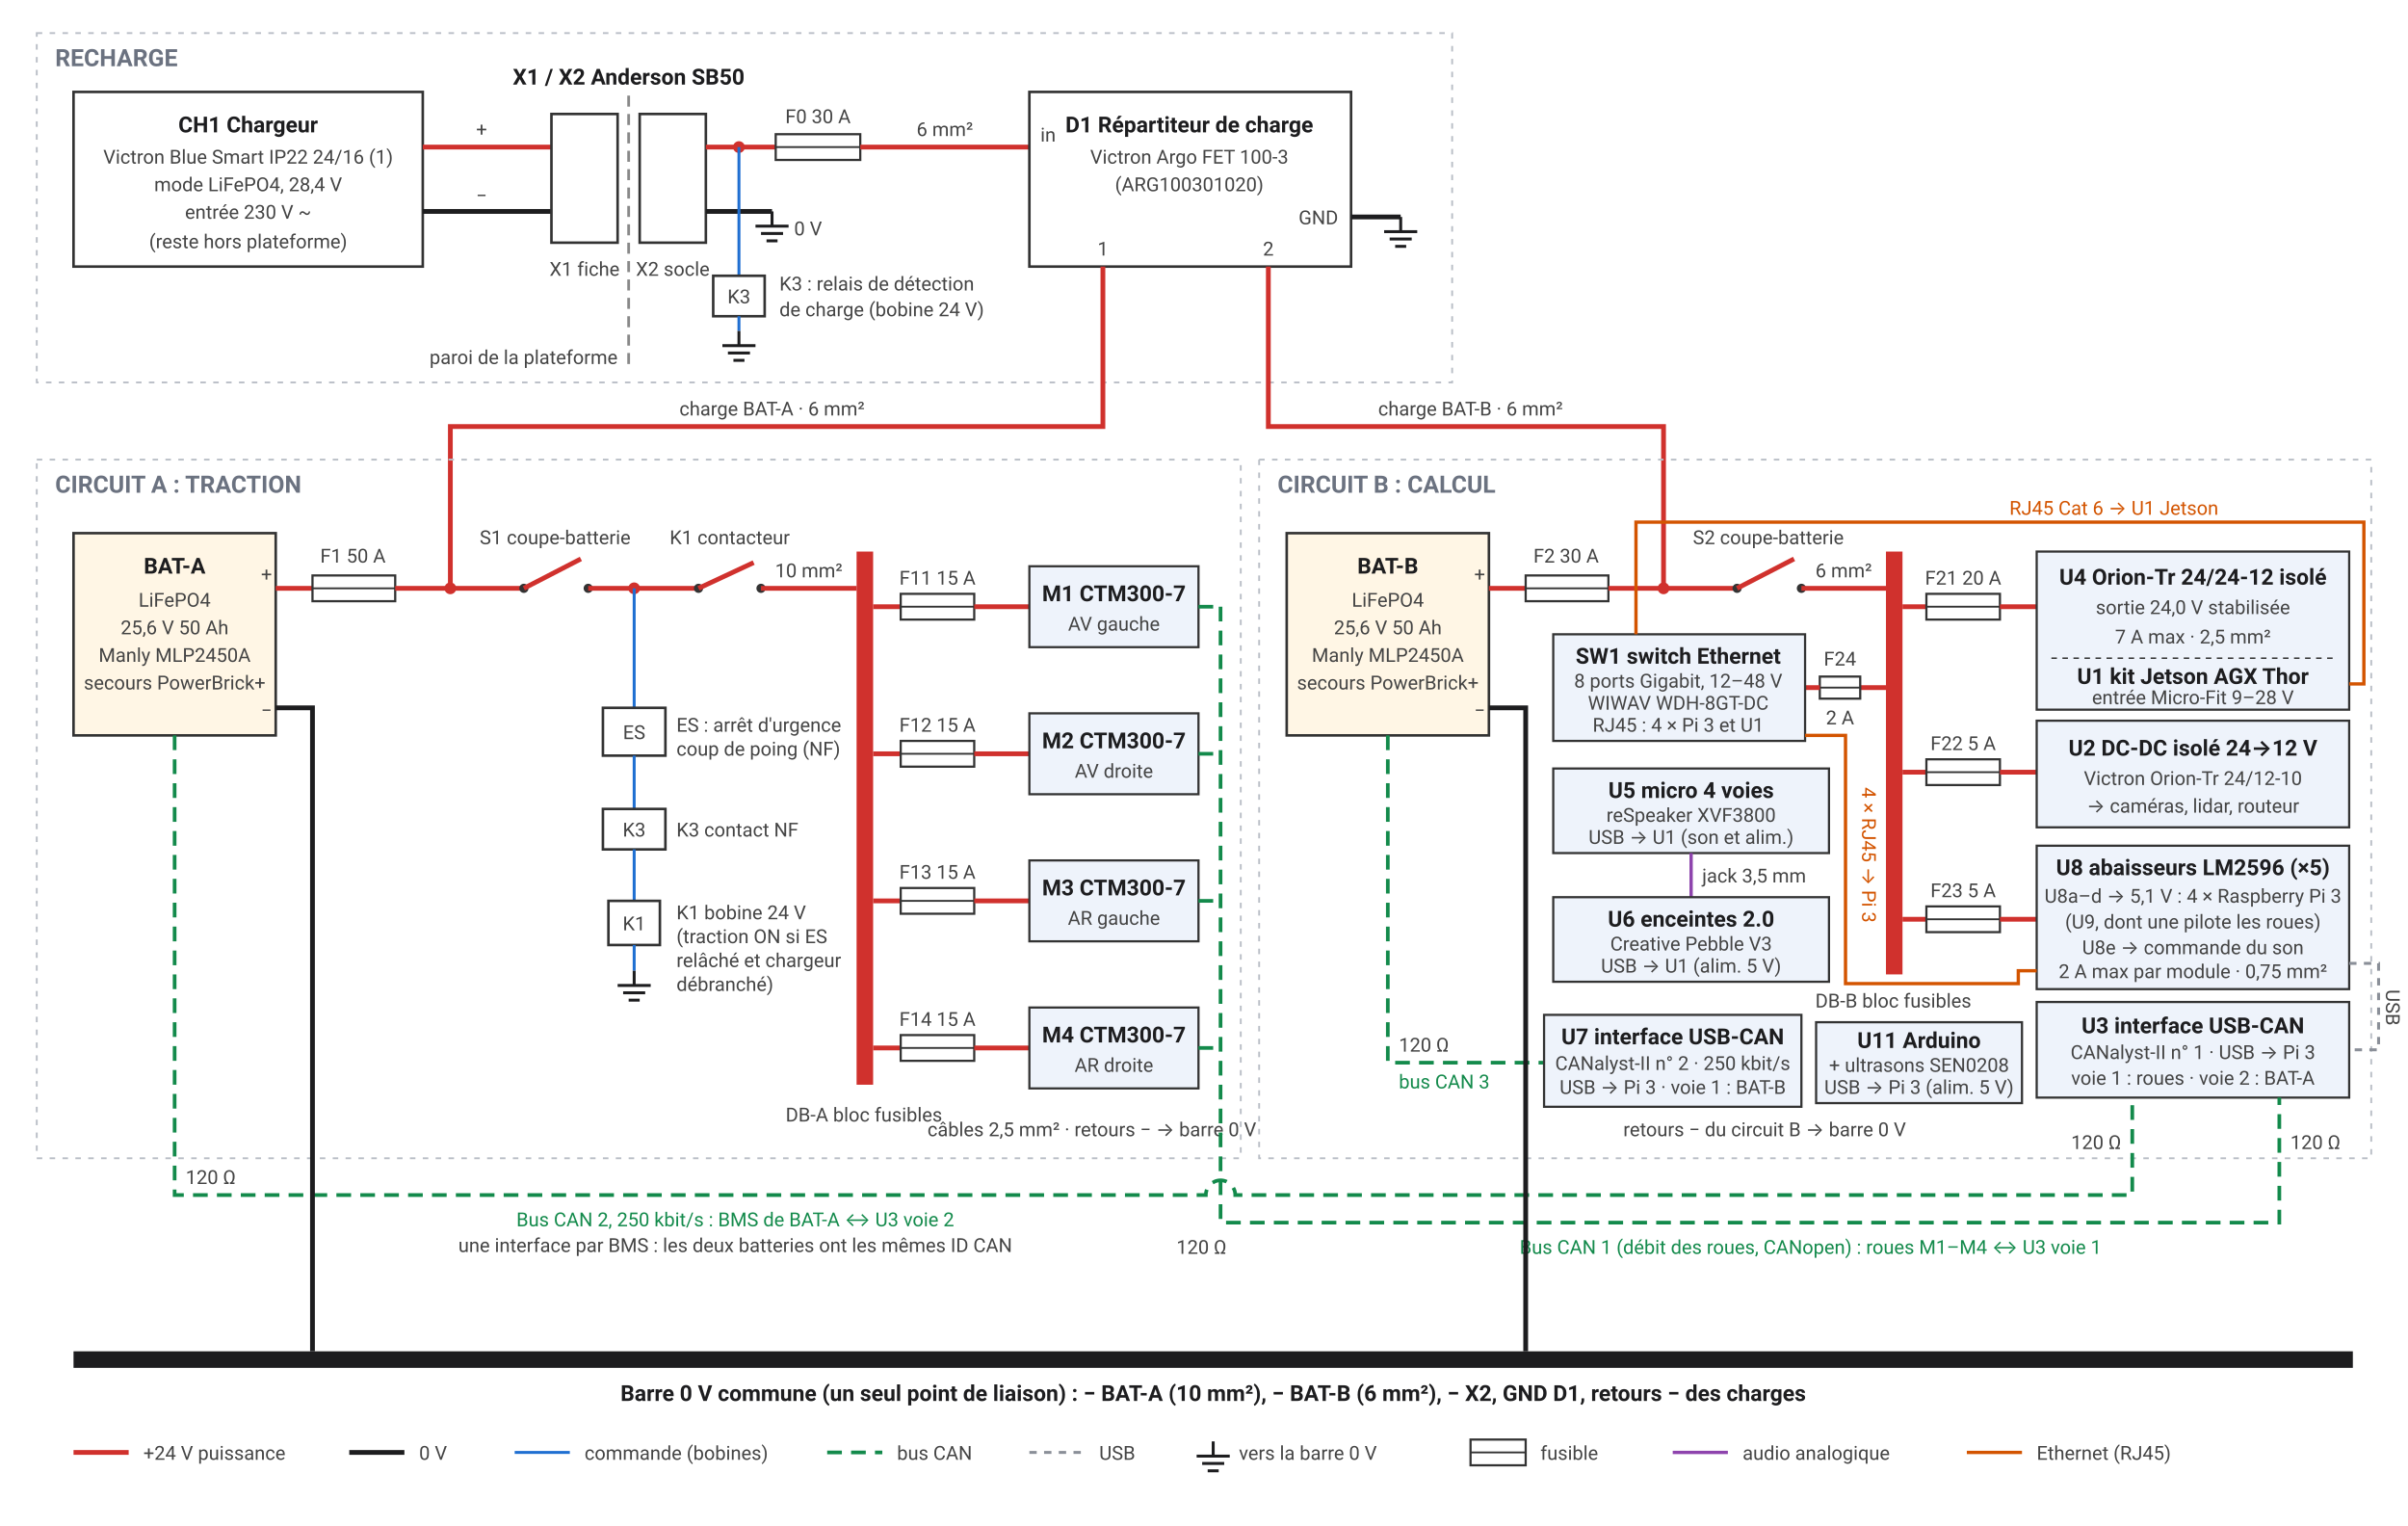
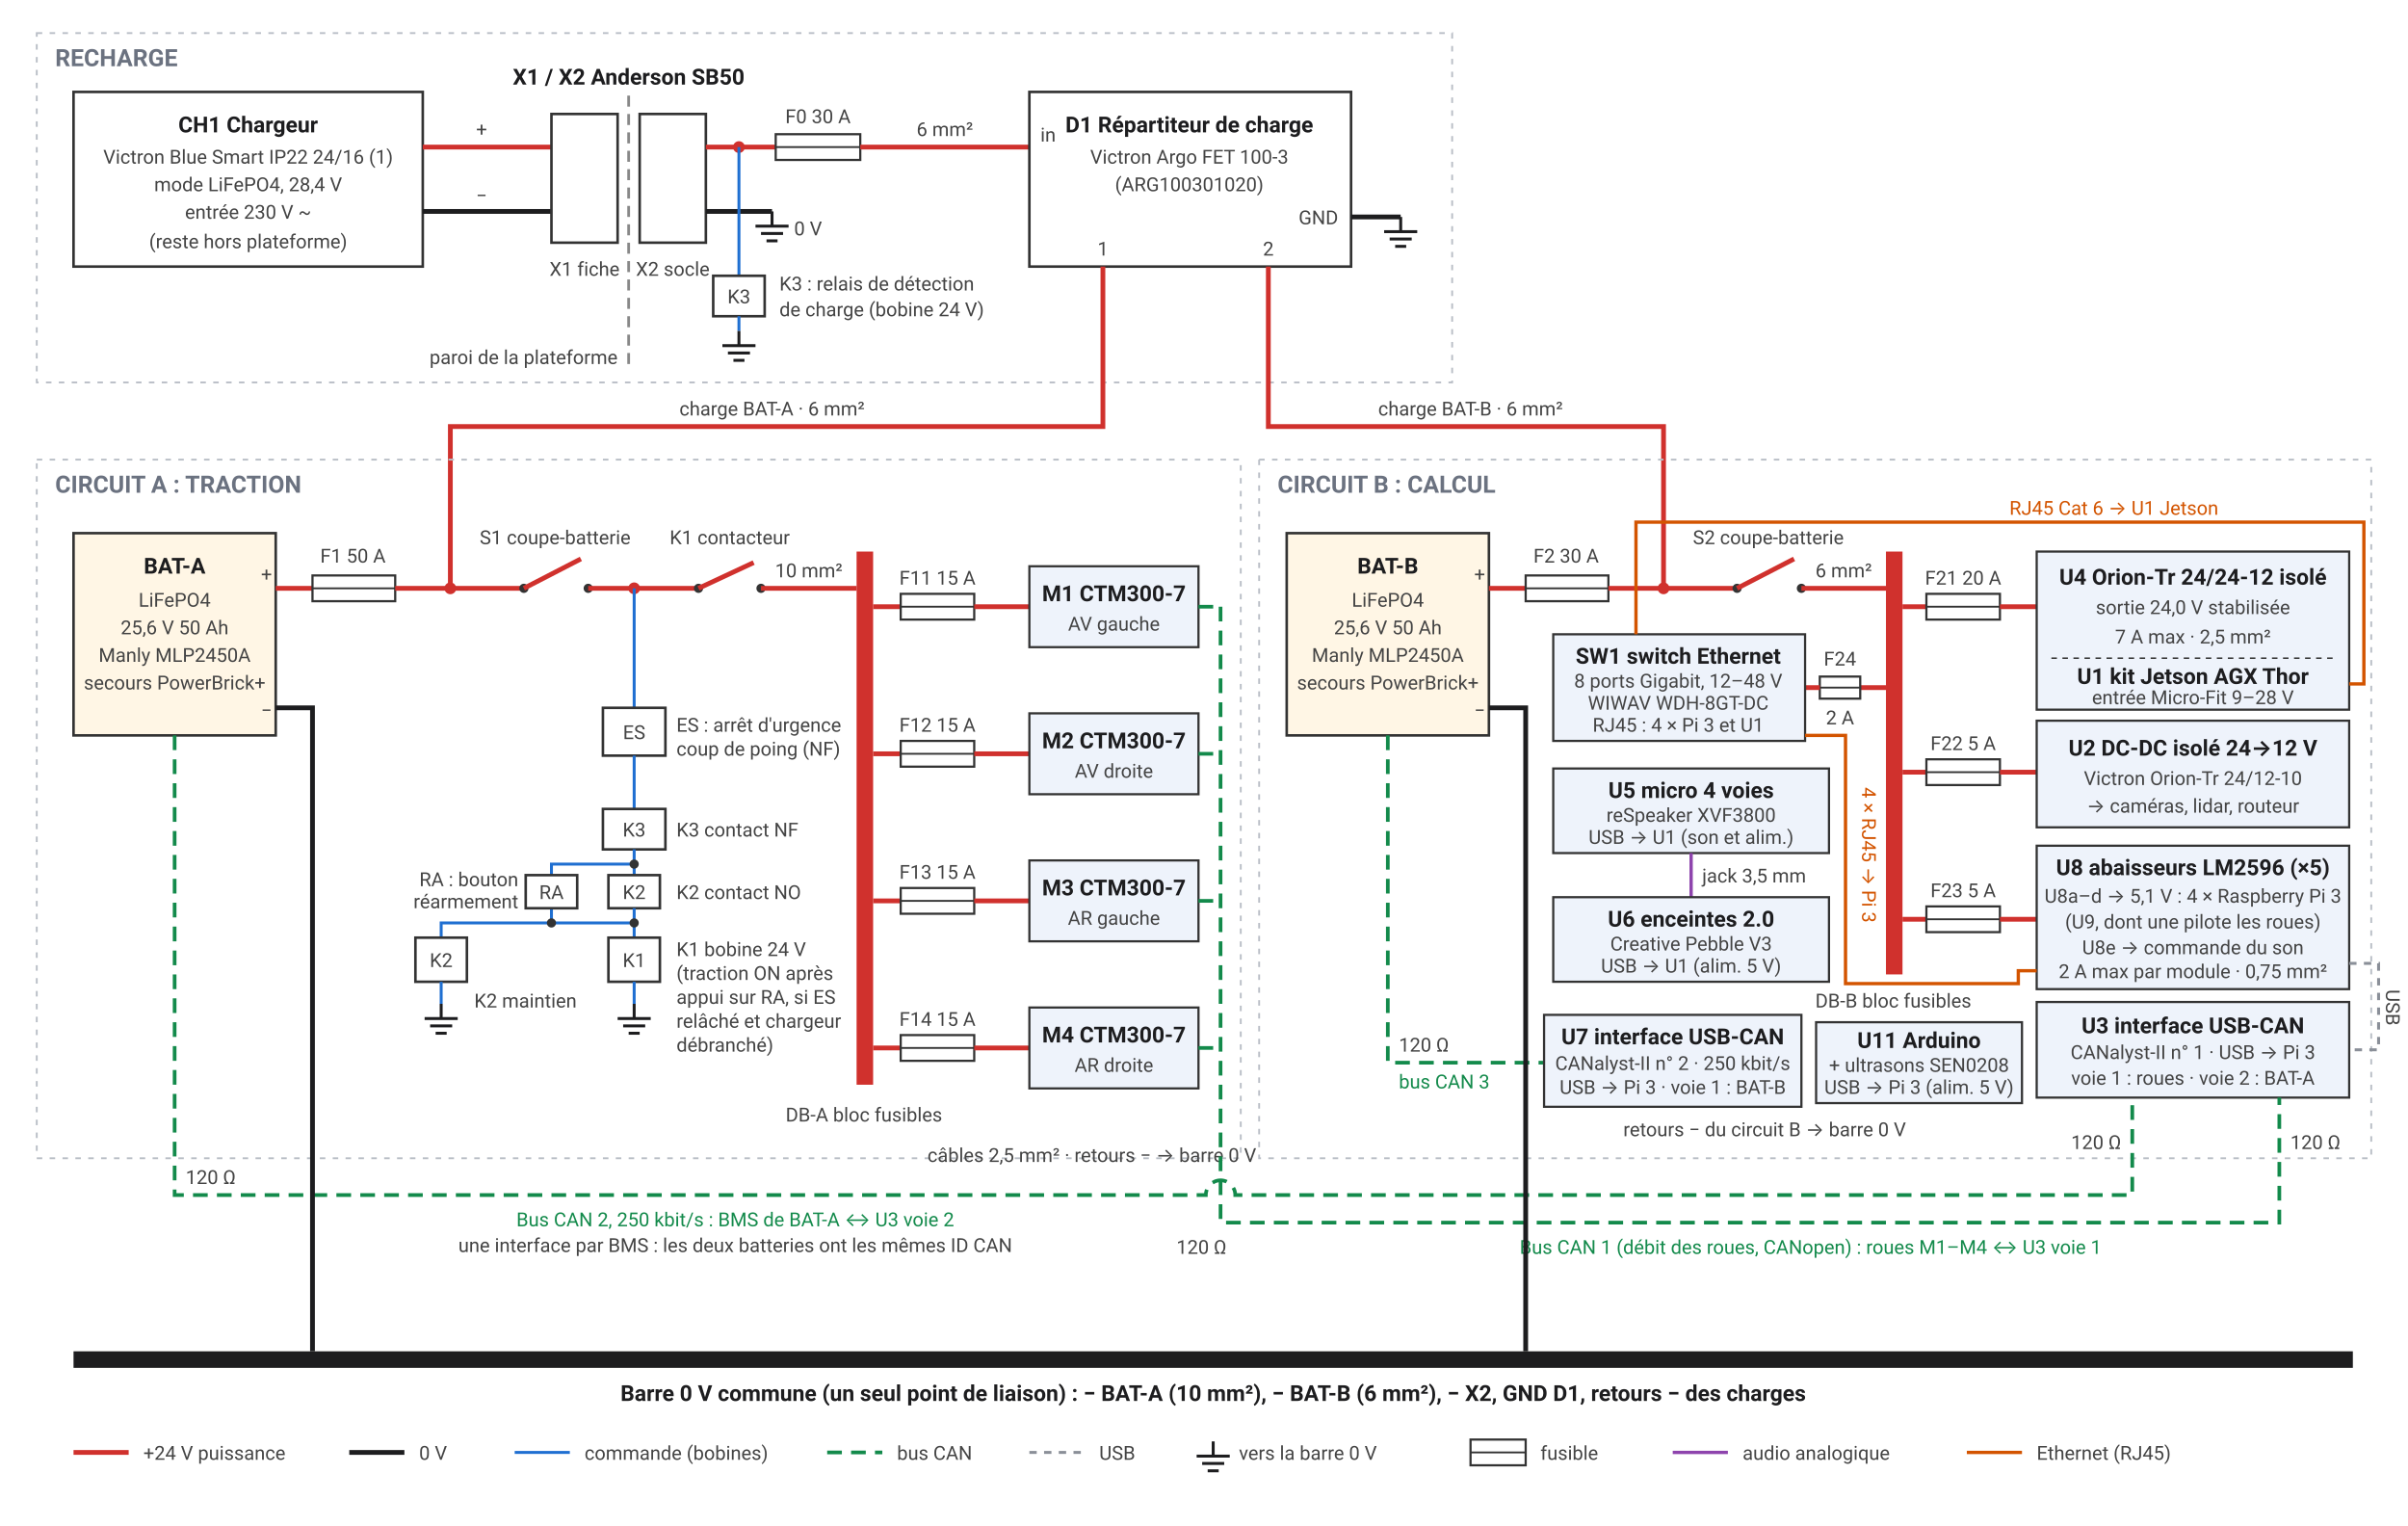
<svg xmlns="http://www.w3.org/2000/svg" width="1310" height="830" viewBox="0 0 1310 830" role="img" aria-label="Schéma de câblage de l'alimentation">
  <rect width="1310" height="830" fill="#fff" />
  <defs>
    <g id="gnd">
      <path d="M0 0 v8 M-9 8 h18 M-6 12 h12 M-3 16 h6" stroke="#1d1d1f" stroke-width="1.6" fill="none" />
    </g>
  </defs>
  <rect fill="none" stroke="#b9bec6" stroke-width="1" stroke-dasharray="3 4" x="20" y="18" width="770" height="190" />
  <text font-family="system-ui, -apple-system, 'Segoe UI', Roboto, sans-serif" fill="#6b7280" font-size="13px" font-weight="700" x="30" y="36">RECHARGE</text>
  <rect fill="#fff" stroke="#333" stroke-width="1.4" x="40" y="50" width="190" height="95" />
  <text font-family="system-ui, -apple-system, 'Segoe UI', Roboto, sans-serif" fill="#1d1d1f" font-size="12px" font-weight="700" x="135" y="72" text-anchor="middle">CH1 Chargeur</text>
  <text font-family="system-ui, -apple-system, 'Segoe UI', Roboto, sans-serif" fill="#444" font-size="10.5px" x="135" y="89" text-anchor="middle">Victron Blue Smart IP22 24/16 (1)</text>
  <text font-family="system-ui, -apple-system, 'Segoe UI', Roboto, sans-serif" fill="#444" font-size="10.5px" x="135" y="104" text-anchor="middle">mode LiFePO4, 28,4 V</text>
  <text font-family="system-ui, -apple-system, 'Segoe UI', Roboto, sans-serif" fill="#444" font-size="10.5px" x="135" y="119" text-anchor="middle">entrée 230 V ~</text>
  <text font-family="system-ui, -apple-system, 'Segoe UI', Roboto, sans-serif" fill="#444" font-size="10.5px" x="135" y="135" text-anchor="middle">(reste hors plateforme)</text>
  <path stroke="#d0312d" stroke-width="2.6" fill="none" d="M230 80 H300" />
  <text font-family="system-ui, -apple-system, 'Segoe UI', Roboto, sans-serif" fill="#444" font-size="10.5px" x="262" y="74" text-anchor="middle">+</text>
  <path stroke="#1d1d1f" stroke-width="2.6" fill="none" d="M230 115 H300" />
  <text font-family="system-ui, -apple-system, 'Segoe UI', Roboto, sans-serif" fill="#444" font-size="10.5px" x="262" y="110" text-anchor="middle">−</text>
  <text font-family="system-ui, -apple-system, 'Segoe UI', Roboto, sans-serif" fill="#1d1d1f" font-size="12px" font-weight="700" x="342" y="46" text-anchor="middle">X1 / X2 Anderson SB50</text>
  <rect fill="#fff" stroke="#333" stroke-width="1.4" x="300" y="62" width="36" height="70" />
  <text font-family="system-ui, -apple-system, 'Segoe UI', Roboto, sans-serif" fill="#444" font-size="10.5px" x="318" y="150" text-anchor="middle">X1 fiche</text>
  <line stroke="#888" stroke-width="1.5" stroke-dasharray="6 4" x1="342" y1="52" x2="342" y2="200" />
  <rect fill="#fff" stroke="#333" stroke-width="1.4" x="348" y="62" width="36" height="70" />
  <text font-family="system-ui, -apple-system, 'Segoe UI', Roboto, sans-serif" fill="#444" font-size="10.5px" x="366" y="150" text-anchor="middle">X2 socle</text>
  <text font-family="system-ui, -apple-system, 'Segoe UI', Roboto, sans-serif" fill="#444" font-size="10.5px" x="336" y="198" text-anchor="end">paroi de la plateforme</text>
  <path stroke="#d0312d" stroke-width="2.6" fill="none" d="M384 80 H422" />
  <circle cx="402" cy="80" r="3.2" fill="#d0312d" />
  <rect fill="#fff" stroke="#333" stroke-width="1.2" x="422" y="73" width="46" height="14" />
  <line x1="422" y1="80" x2="468" y2="80" stroke="#333" stroke-width="1" />
  <text font-family="system-ui, -apple-system, 'Segoe UI', Roboto, sans-serif" fill="#444" font-size="10.5px" x="445" y="67" text-anchor="middle">F0 30 A</text>
  <path stroke="#d0312d" stroke-width="2.6" fill="none" d="M468 80 H560" />
  <text font-family="system-ui, -apple-system, 'Segoe UI', Roboto, sans-serif" fill="#444" font-size="10.5px" x="514" y="74" text-anchor="middle">6 mm²</text>
  <path stroke="#1d1d1f" stroke-width="2.6" fill="none" d="M384 115 H420" />
  <use href="#gnd" x="420" y="115" />
  <text font-family="system-ui, -apple-system, 'Segoe UI', Roboto, sans-serif" fill="#444" font-size="10.5px" x="432" y="128">0 V</text>
  <path stroke="#1f6fd1" stroke-width="1.6" fill="none" d="M402 80 V150" />
  <rect fill="#fff" stroke="#333" stroke-width="1.4" x="388" y="150" width="28" height="22" />
  <text font-family="system-ui, -apple-system, 'Segoe UI', Roboto, sans-serif" fill="#444" font-size="10.5px" x="402" y="165" text-anchor="middle">K3</text>
  <path stroke="#1f6fd1" stroke-width="1.6" fill="none" d="M402 172 V180" />
  <use href="#gnd" x="402" y="180" />
  <text font-family="system-ui, -apple-system, 'Segoe UI', Roboto, sans-serif" fill="#444" font-size="10.5px" x="424" y="158">K3 : relais de détection</text>
  <text font-family="system-ui, -apple-system, 'Segoe UI', Roboto, sans-serif" fill="#444" font-size="10.5px" x="424" y="172">de charge (bobine 24 V)</text>
  <rect fill="#fff" stroke="#333" stroke-width="1.4" x="560" y="50" width="175" height="95" />
  <text font-family="system-ui, -apple-system, 'Segoe UI', Roboto, sans-serif" fill="#1d1d1f" font-size="12px" font-weight="700" x="647" y="72" text-anchor="middle">D1 Répartiteur de charge</text>
  <text font-family="system-ui, -apple-system, 'Segoe UI', Roboto, sans-serif" fill="#444" font-size="10.5px" x="647" y="89" text-anchor="middle">Victron Argo FET 100-3</text>
  <text font-family="system-ui, -apple-system, 'Segoe UI', Roboto, sans-serif" fill="#444" font-size="10.5px" x="647" y="104" text-anchor="middle">(ARG100301020)</text>
  <text font-family="system-ui, -apple-system, 'Segoe UI', Roboto, sans-serif" fill="#444" font-size="10.5px" x="566" y="77">in</text>
  <text font-family="system-ui, -apple-system, 'Segoe UI', Roboto, sans-serif" fill="#444" font-size="10.5px" x="600" y="139" text-anchor="middle">1</text>
  <text font-family="system-ui, -apple-system, 'Segoe UI', Roboto, sans-serif" fill="#444" font-size="10.5px" x="690" y="139" text-anchor="middle">2</text>
  <text font-family="system-ui, -apple-system, 'Segoe UI', Roboto, sans-serif" fill="#444" font-size="10.5px" x="728" y="122" text-anchor="end">GND</text>
  <path stroke="#1d1d1f" stroke-width="2.6" fill="none" d="M735 118 H762" />
  <use href="#gnd" x="762" y="118" />
  <path stroke="#d0312d" stroke-width="2.6" fill="none" d="M600 145 V232 H245 V320" />
  <text font-family="system-ui, -apple-system, 'Segoe UI', Roboto, sans-serif" fill="#444" font-size="10.5px" x="420" y="226" text-anchor="middle">charge BAT-A · 6 mm²</text>
  <path stroke="#d0312d" stroke-width="2.6" fill="none" d="M690 145 V232 H905 V320" />
  <text font-family="system-ui, -apple-system, 'Segoe UI', Roboto, sans-serif" fill="#444" font-size="10.5px" x="800" y="226" text-anchor="middle">charge BAT-B · 6 mm²</text>
  <rect fill="none" stroke="#b9bec6" stroke-width="1" stroke-dasharray="3 4" x="20" y="250" width="655" height="380" />
  <text font-family="system-ui, -apple-system, 'Segoe UI', Roboto, sans-serif" fill="#6b7280" font-size="13px" font-weight="700" x="30" y="268">CIRCUIT A : TRACTION</text>
  <rect fill="#fff6e5" stroke="#333" stroke-width="1.4" x="40" y="290" width="110" height="110" />
  <text font-family="system-ui, -apple-system, 'Segoe UI', Roboto, sans-serif" fill="#1d1d1f" font-size="12px" font-weight="700" x="95" y="312" text-anchor="middle">BAT-A</text>
  <text font-family="system-ui, -apple-system, 'Segoe UI', Roboto, sans-serif" fill="#444" font-size="10.5px" x="95" y="330" text-anchor="middle">LiFePO4</text>
  <text font-family="system-ui, -apple-system, 'Segoe UI', Roboto, sans-serif" fill="#444" font-size="10.5px" x="95" y="345" text-anchor="middle">25,6 V 50 Ah</text>
  <text font-family="system-ui, -apple-system, 'Segoe UI', Roboto, sans-serif" fill="#444" font-size="10.5px" x="95" y="360" text-anchor="middle">Manly MLP2450A</text>
  <text font-family="system-ui, -apple-system, 'Segoe UI', Roboto, sans-serif" fill="#444" font-size="10.5px" x="95" y="375" text-anchor="middle">secours PowerBrick+</text>
  <text font-family="system-ui, -apple-system, 'Segoe UI', Roboto, sans-serif" fill="#444" font-size="10.5px" x="142" y="316">+</text>
  <text font-family="system-ui, -apple-system, 'Segoe UI', Roboto, sans-serif" fill="#444" font-size="10.5px" x="142" y="390">−</text>
  <path stroke="#d0312d" stroke-width="2.6" fill="none" d="M150 320 H170" />
  <rect fill="#fff" stroke="#333" stroke-width="1.2" x="170" y="313" width="45" height="14" />
  <line x1="170" y1="320" x2="215" y2="320" stroke="#333" stroke-width="1" />
  <text font-family="system-ui, -apple-system, 'Segoe UI', Roboto, sans-serif" fill="#444" font-size="10.5px" x="192" y="306" text-anchor="middle">F1 50 A</text>
  <path stroke="#d0312d" stroke-width="2.6" fill="none" d="M215 320 H283" />
  <circle cx="245" cy="320" r="3.2" fill="#d0312d" />
  <circle cx="285" cy="320" r="2.5" fill="#333" />
  <path stroke="#d0312d" stroke-width="2.6" fill="none" d="M285 320 L316 304" />
  <circle cx="320" cy="320" r="2.5" fill="#333" />
  <text font-family="system-ui, -apple-system, 'Segoe UI', Roboto, sans-serif" fill="#444" font-size="10.5px" x="302" y="296" text-anchor="middle">S1 coupe-batterie</text>
  <path stroke="#d0312d" stroke-width="2.6" fill="none" d="M320 320 H378" />
  <circle cx="345" cy="320" r="3.2" fill="#d0312d" />
  <circle cx="380" cy="320" r="2.5" fill="#333" />
  <path stroke="#d0312d" stroke-width="2.6" fill="none" d="M380 320 L410 306" />
  <circle cx="414" cy="320" r="2.5" fill="#333" />
  <text font-family="system-ui, -apple-system, 'Segoe UI', Roboto, sans-serif" fill="#444" font-size="10.5px" x="397" y="296" text-anchor="middle">K1 contacteur</text>
  <path stroke="#d0312d" stroke-width="2.6" fill="none" d="M414 320 H466" />
  <text font-family="system-ui, -apple-system, 'Segoe UI', Roboto, sans-serif" fill="#444" font-size="10.5px" x="440" y="314" text-anchor="middle">10 mm²</text>
  <path stroke="#1f6fd1" stroke-width="1.6" fill="none" d="M345 320 V385" />
  <rect fill="#fff" stroke="#333" stroke-width="1.4" x="328" y="385" width="34" height="26" />
  <text font-family="system-ui, -apple-system, 'Segoe UI', Roboto, sans-serif" fill="#444" font-size="10.5px" x="345" y="402" text-anchor="middle">ES</text>
  <path stroke="#1f6fd1" stroke-width="1.6" fill="none" d="M345 411 V440" />
  <rect fill="#fff" stroke="#333" stroke-width="1.4" x="328" y="440" width="34" height="22" />
  <text font-family="system-ui, -apple-system, 'Segoe UI', Roboto, sans-serif" fill="#444" font-size="10.5px" x="345" y="455" text-anchor="middle">K3</text>
-   <path stroke="#1f6fd1" stroke-width="1.6" fill="none" d="M345 462 V490" />
-   <rect fill="#fff" stroke="#333" stroke-width="1.4" x="331" y="490" width="28" height="24" />
-   <text font-family="system-ui, -apple-system, 'Segoe UI', Roboto, sans-serif" fill="#444" font-size="10.5px" x="345" y="506" text-anchor="middle">K1</text>
-   <path stroke="#1f6fd1" stroke-width="1.6" fill="none" d="M345 514 V528" />
-   <use href="#gnd" x="345" y="528" />
+   <path stroke="#1f6fd1" stroke-width="1.6" fill="none" d="M345 462 V476" />
+   <rect fill="#fff" stroke="#333" stroke-width="1.4" x="331" y="476" width="28" height="18" />
+   <text font-family="system-ui, -apple-system, 'Segoe UI', Roboto, sans-serif" fill="#444" font-size="10.5px" x="345" y="489" text-anchor="middle">K2</text>
+   <path stroke="#1f6fd1" stroke-width="1.6" fill="none" d="M345 494 V510" />
+   <path stroke="#1f6fd1" stroke-width="1.6" fill="none" d="M345 470 H300 V476 M300 494 V502 H345 M300 502 H240 V510" />
+   <circle cx="345" cy="470" r="2.5" fill="#333" />
+   <circle cx="345" cy="502" r="2.5" fill="#333" />
+   <circle cx="300" cy="502" r="2.5" fill="#333" />
+   <rect fill="#fff" stroke="#333" stroke-width="1.4" x="286" y="476" width="28" height="18" />
+   <text font-family="system-ui, -apple-system, 'Segoe UI', Roboto, sans-serif" fill="#444" font-size="10.5px" x="300" y="489" text-anchor="middle">RA</text>
+   <text font-family="system-ui, -apple-system, 'Segoe UI', Roboto, sans-serif" fill="#444" font-size="10.5px" x="282" y="482" text-anchor="end">RA : bouton</text>
+   <text font-family="system-ui, -apple-system, 'Segoe UI', Roboto, sans-serif" fill="#444" font-size="10.5px" x="282" y="494" text-anchor="end">réarmement</text>
+   <rect fill="#fff" stroke="#333" stroke-width="1.4" x="331" y="510" width="28" height="24" />
+   <text font-family="system-ui, -apple-system, 'Segoe UI', Roboto, sans-serif" fill="#444" font-size="10.5px" x="345" y="526" text-anchor="middle">K1</text>
+   <path stroke="#1f6fd1" stroke-width="1.6" fill="none" d="M345 534 V546" />
+   <use href="#gnd" x="345" y="546" />
+   <rect fill="#fff" stroke="#333" stroke-width="1.4" x="226" y="510" width="28" height="24" />
+   <text font-family="system-ui, -apple-system, 'Segoe UI', Roboto, sans-serif" fill="#444" font-size="10.5px" x="240" y="526" text-anchor="middle">K2</text>
+   <path stroke="#1f6fd1" stroke-width="1.6" fill="none" d="M240 534 V546" />
+   <use href="#gnd" x="240" y="546" />
+   <text font-family="system-ui, -apple-system, 'Segoe UI', Roboto, sans-serif" fill="#444" font-size="10.5px" x="258" y="548">K2 maintien</text>
  <text font-family="system-ui, -apple-system, 'Segoe UI', Roboto, sans-serif" fill="#444" font-size="10.5px" x="368" y="398">ES : arrêt d'urgence</text>
  <text font-family="system-ui, -apple-system, 'Segoe UI', Roboto, sans-serif" fill="#444" font-size="10.5px" x="368" y="411">coup de poing (NF)</text>
  <text font-family="system-ui, -apple-system, 'Segoe UI', Roboto, sans-serif" fill="#444" font-size="10.5px" x="368" y="455">K3 contact NF</text>
-   <text font-family="system-ui, -apple-system, 'Segoe UI', Roboto, sans-serif" fill="#444" font-size="10.5px" x="368" y="500">K1 bobine 24 V</text>
-   <text font-family="system-ui, -apple-system, 'Segoe UI', Roboto, sans-serif" fill="#444" font-size="10.5px" x="368" y="513">(traction ON si ES</text>
-   <text font-family="system-ui, -apple-system, 'Segoe UI', Roboto, sans-serif" fill="#444" font-size="10.5px" x="368" y="526">relâché et chargeur</text>
-   <text font-family="system-ui, -apple-system, 'Segoe UI', Roboto, sans-serif" fill="#444" font-size="10.5px" x="368" y="539">débranché)</text>
+   <text font-family="system-ui, -apple-system, 'Segoe UI', Roboto, sans-serif" fill="#444" font-size="10.5px" x="368" y="489">K2 contact NO</text>
+   <text font-family="system-ui, -apple-system, 'Segoe UI', Roboto, sans-serif" fill="#444" font-size="10.5px" x="368" y="520">K1 bobine 24 V</text>
+   <text font-family="system-ui, -apple-system, 'Segoe UI', Roboto, sans-serif" fill="#444" font-size="10.5px" x="368" y="533">(traction ON après</text>
+   <text font-family="system-ui, -apple-system, 'Segoe UI', Roboto, sans-serif" fill="#444" font-size="10.5px" x="368" y="546">appui sur RA, si ES</text>
+   <text font-family="system-ui, -apple-system, 'Segoe UI', Roboto, sans-serif" fill="#444" font-size="10.5px" x="368" y="559">relâché et chargeur</text>
+   <text font-family="system-ui, -apple-system, 'Segoe UI', Roboto, sans-serif" fill="#444" font-size="10.5px" x="368" y="572">débranché)</text>
  <rect x="466" y="300" width="9" height="290" fill="#d0312d" />
  <text font-family="system-ui, -apple-system, 'Segoe UI', Roboto, sans-serif" fill="#444" font-size="10.5px" x="470" y="610" text-anchor="middle">DB-A bloc fusibles</text>
  <g>
    <path stroke="#d0312d" stroke-width="2.6" fill="none" d="M475 330 H490" />
    <rect fill="#fff" stroke="#333" stroke-width="1.2" x="490" y="323" width="40" height="14" />
    <line x1="490" y1="330" x2="530" y2="330" stroke="#333" stroke-width="1" />
    <text font-family="system-ui, -apple-system, 'Segoe UI', Roboto, sans-serif" fill="#444" font-size="10.5px" x="510" y="318" text-anchor="middle">F11 15 A</text>
    <path stroke="#d0312d" stroke-width="2.6" fill="none" d="M530 330 H560" />
    <rect fill="#eef3fb" stroke="#333" stroke-width="1.2" x="560" y="308" width="92" height="44" />
    <text font-family="system-ui, -apple-system, 'Segoe UI', Roboto, sans-serif" fill="#1d1d1f" font-size="12px" font-weight="700" x="606" y="327" text-anchor="middle">M1 CTM300-7</text>
    <text font-family="system-ui, -apple-system, 'Segoe UI', Roboto, sans-serif" fill="#444" font-size="10.5px" x="606" y="343" text-anchor="middle">AV gauche</text>
  </g>
  <g>
    <path stroke="#d0312d" stroke-width="2.6" fill="none" d="M475 410 H490" />
    <rect fill="#fff" stroke="#333" stroke-width="1.2" x="490" y="403" width="40" height="14" />
    <line x1="490" y1="410" x2="530" y2="410" stroke="#333" stroke-width="1" />
    <text font-family="system-ui, -apple-system, 'Segoe UI', Roboto, sans-serif" fill="#444" font-size="10.5px" x="510" y="398" text-anchor="middle">F12 15 A</text>
    <path stroke="#d0312d" stroke-width="2.6" fill="none" d="M530 410 H560" />
    <rect fill="#eef3fb" stroke="#333" stroke-width="1.2" x="560" y="388" width="92" height="44" />
    <text font-family="system-ui, -apple-system, 'Segoe UI', Roboto, sans-serif" fill="#1d1d1f" font-size="12px" font-weight="700" x="606" y="407" text-anchor="middle">M2 CTM300-7</text>
    <text font-family="system-ui, -apple-system, 'Segoe UI', Roboto, sans-serif" fill="#444" font-size="10.5px" x="606" y="423" text-anchor="middle">AV droite</text>
  </g>
  <g>
    <path stroke="#d0312d" stroke-width="2.6" fill="none" d="M475 490 H490" />
    <rect fill="#fff" stroke="#333" stroke-width="1.2" x="490" y="483" width="40" height="14" />
    <line x1="490" y1="490" x2="530" y2="490" stroke="#333" stroke-width="1" />
    <text font-family="system-ui, -apple-system, 'Segoe UI', Roboto, sans-serif" fill="#444" font-size="10.5px" x="510" y="478" text-anchor="middle">F13 15 A</text>
    <path stroke="#d0312d" stroke-width="2.6" fill="none" d="M530 490 H560" />
    <rect fill="#eef3fb" stroke="#333" stroke-width="1.2" x="560" y="468" width="92" height="44" />
    <text font-family="system-ui, -apple-system, 'Segoe UI', Roboto, sans-serif" fill="#1d1d1f" font-size="12px" font-weight="700" x="606" y="487" text-anchor="middle">M3 CTM300-7</text>
    <text font-family="system-ui, -apple-system, 'Segoe UI', Roboto, sans-serif" fill="#444" font-size="10.5px" x="606" y="503" text-anchor="middle">AR gauche</text>
  </g>
  <g>
    <path stroke="#d0312d" stroke-width="2.6" fill="none" d="M475 570 H490" />
    <rect fill="#fff" stroke="#333" stroke-width="1.2" x="490" y="563" width="40" height="14" />
    <line x1="490" y1="570" x2="530" y2="570" stroke="#333" stroke-width="1" />
    <text font-family="system-ui, -apple-system, 'Segoe UI', Roboto, sans-serif" fill="#444" font-size="10.5px" x="510" y="558" text-anchor="middle">F14 15 A</text>
    <path stroke="#d0312d" stroke-width="2.6" fill="none" d="M530 570 H560" />
    <rect fill="#eef3fb" stroke="#333" stroke-width="1.2" x="560" y="548" width="92" height="44" />
    <text font-family="system-ui, -apple-system, 'Segoe UI', Roboto, sans-serif" fill="#1d1d1f" font-size="12px" font-weight="700" x="606" y="567" text-anchor="middle">M4 CTM300-7</text>
    <text font-family="system-ui, -apple-system, 'Segoe UI', Roboto, sans-serif" fill="#444" font-size="10.5px" x="606" y="583" text-anchor="middle">AR droite</text>
  </g>
-   <text font-family="system-ui, -apple-system, 'Segoe UI', Roboto, sans-serif" fill="#444" font-size="10.5px" x="594" y="618" text-anchor="middle">câbles 2,5 mm² · retours − → barre 0 V</text>
+   <text font-family="system-ui, -apple-system, 'Segoe UI', Roboto, sans-serif" fill="#444" font-size="10.5px" x="594" y="632" text-anchor="middle">câbles 2,5 mm² · retours − → barre 0 V</text>
  <rect fill="none" stroke="#b9bec6" stroke-width="1" stroke-dasharray="3 4" x="685" y="250" width="605" height="380" />
  <text font-family="system-ui, -apple-system, 'Segoe UI', Roboto, sans-serif" fill="#6b7280" font-size="13px" font-weight="700" x="695" y="268">CIRCUIT B : CALCUL</text>
  <rect fill="#fff6e5" stroke="#333" stroke-width="1.4" x="700" y="290" width="110" height="110" />
  <text font-family="system-ui, -apple-system, 'Segoe UI', Roboto, sans-serif" fill="#1d1d1f" font-size="12px" font-weight="700" x="755" y="312" text-anchor="middle">BAT-B</text>
  <text font-family="system-ui, -apple-system, 'Segoe UI', Roboto, sans-serif" fill="#444" font-size="10.5px" x="755" y="330" text-anchor="middle">LiFePO4</text>
  <text font-family="system-ui, -apple-system, 'Segoe UI', Roboto, sans-serif" fill="#444" font-size="10.5px" x="755" y="345" text-anchor="middle">25,6 V 50 Ah</text>
  <text font-family="system-ui, -apple-system, 'Segoe UI', Roboto, sans-serif" fill="#444" font-size="10.5px" x="755" y="360" text-anchor="middle">Manly MLP2450A</text>
  <text font-family="system-ui, -apple-system, 'Segoe UI', Roboto, sans-serif" fill="#444" font-size="10.5px" x="755" y="375" text-anchor="middle">secours PowerBrick+</text>
  <text font-family="system-ui, -apple-system, 'Segoe UI', Roboto, sans-serif" fill="#444" font-size="10.5px" x="802" y="316">+</text>
  <text font-family="system-ui, -apple-system, 'Segoe UI', Roboto, sans-serif" fill="#444" font-size="10.5px" x="802" y="390">−</text>
  <path stroke="#d0312d" stroke-width="2.6" fill="none" d="M810 320 H830" />
  <rect fill="#fff" stroke="#333" stroke-width="1.2" x="830" y="313" width="45" height="14" />
  <line x1="830" y1="320" x2="875" y2="320" stroke="#333" stroke-width="1" />
  <text font-family="system-ui, -apple-system, 'Segoe UI', Roboto, sans-serif" fill="#444" font-size="10.5px" x="852" y="306" text-anchor="middle">F2 30 A</text>
  <path stroke="#d0312d" stroke-width="2.6" fill="none" d="M875 320 H943" />
  <circle cx="905" cy="320" r="3.2" fill="#d0312d" />
  <circle cx="945" cy="320" r="2.5" fill="#333" />
  <path stroke="#d0312d" stroke-width="2.6" fill="none" d="M945 320 L976 304" />
  <circle cx="980" cy="320" r="2.5" fill="#333" />
  <text font-family="system-ui, -apple-system, 'Segoe UI', Roboto, sans-serif" fill="#444" font-size="10.5px" x="962" y="296" text-anchor="middle">S2 coupe-batterie</text>
  <path stroke="#d0312d" stroke-width="2.6" fill="none" d="M980 320 H1026" />
  <text font-family="system-ui, -apple-system, 'Segoe UI', Roboto, sans-serif" fill="#444" font-size="10.5px" x="1003" y="314" text-anchor="middle">6 mm²</text>
  <rect x="1026" y="300" width="9" height="230" fill="#d0312d" />
  <text font-family="system-ui, -apple-system, 'Segoe UI', Roboto, sans-serif" fill="#444" font-size="10.5px" x="1030" y="548" text-anchor="middle">DB-B bloc fusibles</text>
  <path stroke="#d0312d" stroke-width="2.6" fill="none" d="M1035 330 H1048" />
  <rect fill="#fff" stroke="#333" stroke-width="1.2" x="1048" y="323" width="40" height="14" />
  <line x1="1048" y1="330" x2="1088" y2="330" stroke="#333" stroke-width="1" />
  <text font-family="system-ui, -apple-system, 'Segoe UI', Roboto, sans-serif" fill="#444" font-size="10.5px" x="1068" y="318" text-anchor="middle">F21 20 A</text>
  <path stroke="#d0312d" stroke-width="2.6" fill="none" d="M1088 330 H1108" />
  <rect fill="#eef3fb" stroke="#333" stroke-width="1.2" x="1108" y="300" width="170" height="86" />
  <line x1="1116" y1="358" x2="1270" y2="358" stroke="#333" stroke-width="0.8" stroke-dasharray="3 3" />
  <text font-family="system-ui, -apple-system, 'Segoe UI', Roboto, sans-serif" fill="#1d1d1f" font-size="12px" font-weight="700" x="1193" y="318" text-anchor="middle">U4 Orion-Tr 24/24-12 isolé</text>
  <text font-family="system-ui, -apple-system, 'Segoe UI', Roboto, sans-serif" fill="#444" font-size="10.5px" x="1193" y="334" text-anchor="middle">sortie 24,0 V stabilisée</text>
  <text font-family="system-ui, -apple-system, 'Segoe UI', Roboto, sans-serif" fill="#444" font-size="10.5px" x="1193" y="350" text-anchor="middle">7 A max · 2,5 mm²</text>
  <text font-family="system-ui, -apple-system, 'Segoe UI', Roboto, sans-serif" fill="#1d1d1f" font-size="12px" font-weight="700" x="1193" y="372" text-anchor="middle">U1 kit Jetson AGX Thor</text>
  <text font-family="system-ui, -apple-system, 'Segoe UI', Roboto, sans-serif" fill="#444" font-size="10.5px" x="1193" y="383" text-anchor="middle">entrée Micro-Fit 9–28 V</text>
  <path stroke="#d0312d" stroke-width="2.6" fill="none" d="M1035 420 H1048" />
  <rect fill="#fff" stroke="#333" stroke-width="1.2" x="1048" y="413" width="40" height="14" />
  <line x1="1048" y1="420" x2="1088" y2="420" stroke="#333" stroke-width="1" />
  <text font-family="system-ui, -apple-system, 'Segoe UI', Roboto, sans-serif" fill="#444" font-size="10.5px" x="1068" y="408" text-anchor="middle">F22 5 A</text>
  <path stroke="#d0312d" stroke-width="2.6" fill="none" d="M1088 420 H1108" />
  <rect fill="#eef3fb" stroke="#333" stroke-width="1.2" x="1108" y="392" width="170" height="58" />
  <text font-family="system-ui, -apple-system, 'Segoe UI', Roboto, sans-serif" fill="#1d1d1f" font-size="12px" font-weight="700" x="1193" y="411" text-anchor="middle">U2 DC-DC isolé 24→12 V</text>
  <text font-family="system-ui, -apple-system, 'Segoe UI', Roboto, sans-serif" fill="#444" font-size="10.5px" x="1193" y="427" text-anchor="middle">Victron Orion-Tr 24/12-10</text>
  <text font-family="system-ui, -apple-system, 'Segoe UI', Roboto, sans-serif" fill="#444" font-size="10.5px" x="1193" y="442" text-anchor="middle">→ caméras, lidar, routeur</text>
  <path stroke="#d0312d" stroke-width="2.6" fill="none" d="M1035 500 H1048" />
  <rect fill="#fff" stroke="#333" stroke-width="1.2" x="1048" y="493" width="40" height="14" />
  <line x1="1048" y1="500" x2="1088" y2="500" stroke="#333" stroke-width="1" />
  <text font-family="system-ui, -apple-system, 'Segoe UI', Roboto, sans-serif" fill="#444" font-size="10.5px" x="1068" y="488" text-anchor="middle">F23 5 A</text>
  <path stroke="#d0312d" stroke-width="2.6" fill="none" d="M1088 500 H1108" />
  <rect fill="#eef3fb" stroke="#333" stroke-width="1.2" x="1108" y="460" width="170" height="78" />
  <text font-family="system-ui, -apple-system, 'Segoe UI', Roboto, sans-serif" fill="#1d1d1f" font-size="12px" font-weight="700" x="1193" y="476" text-anchor="middle">U8 abaisseurs LM2596 (×5)</text>
  <text font-family="system-ui, -apple-system, 'Segoe UI', Roboto, sans-serif" fill="#444" font-size="10.5px" x="1193" y="491" text-anchor="middle">U8a–d → 5,1 V : 4 × Raspberry Pi 3</text>
  <text font-family="system-ui, -apple-system, 'Segoe UI', Roboto, sans-serif" fill="#444" font-size="10.5px" x="1193" y="505" text-anchor="middle">(U9, dont une pilote les roues)</text>
  <text font-family="system-ui, -apple-system, 'Segoe UI', Roboto, sans-serif" fill="#444" font-size="10.5px" x="1193" y="519" text-anchor="middle">U8e → commande du son</text>
  <text font-family="system-ui, -apple-system, 'Segoe UI', Roboto, sans-serif" fill="#444" font-size="10.5px" x="1193" y="532" text-anchor="middle">2 A max par module · 0,75 mm²</text>
  <path stroke="#d0312d" stroke-width="2.6" fill="none" d="M1026 374 H1012" />
  <rect fill="#fff" stroke="#333" stroke-width="1.2" x="990" y="368" width="22" height="12" />
  <line x1="990" y1="374" x2="1012" y2="374" stroke="#333" stroke-width="1" />
  <path stroke="#d0312d" stroke-width="2.6" fill="none" d="M990 374 H982" />
  <text font-family="system-ui, -apple-system, 'Segoe UI', Roboto, sans-serif" fill="#444" font-size="10.5px" x="1001" y="362" text-anchor="middle">F24</text>
  <text font-family="system-ui, -apple-system, 'Segoe UI', Roboto, sans-serif" fill="#444" font-size="10.5px" x="1001" y="394" text-anchor="middle">2 A</text>
  <rect fill="#eef3fb" stroke="#333" stroke-width="1.2" x="845" y="345" width="137" height="58" />
  <text font-family="system-ui, -apple-system, 'Segoe UI', Roboto, sans-serif" fill="#1d1d1f" font-size="12px" font-weight="700" x="913" y="361" text-anchor="middle">SW1 switch Ethernet</text>
  <text font-family="system-ui, -apple-system, 'Segoe UI', Roboto, sans-serif" fill="#444" font-size="10.5px" x="913" y="374" text-anchor="middle">8 ports Gigabit, 12–48 V</text>
  <text font-family="system-ui, -apple-system, 'Segoe UI', Roboto, sans-serif" fill="#444" font-size="10.5px" x="913" y="386" text-anchor="middle">WIWAV WDH-8GT-DC</text>
  <text font-family="system-ui, -apple-system, 'Segoe UI', Roboto, sans-serif" fill="#444" font-size="10.5px" x="913" y="398" text-anchor="middle">RJ45 : 4 × Pi 3 et U1</text>
  <path stroke="#d35400" stroke-width="1.8" fill="none" d="M890 345 V284 H1286 V372 H1278" />
  <text font-family="system-ui, -apple-system, 'Segoe UI', Roboto, sans-serif" font-size="10.5px" x="1150" y="280" text-anchor="middle" fill="#d35400">RJ45 Cat 6 → U1 Jetson</text>
  <path stroke="#d35400" stroke-width="1.8" fill="none" d="M982 400 H1004 V535 H1098 V528 H1108" />
  <text font-family="system-ui, -apple-system, 'Segoe UI', Roboto, sans-serif" font-size="10.5px" x="1013" y="465" fill="#d35400" transform="rotate(90 1013 465)" text-anchor="middle">4 × RJ45 → Pi 3</text>
  <rect fill="#eef3fb" stroke="#333" stroke-width="1.2" x="845" y="418" width="150" height="46" />
  <text font-family="system-ui, -apple-system, 'Segoe UI', Roboto, sans-serif" fill="#1d1d1f" font-size="12px" font-weight="700" x="920" y="434" text-anchor="middle">U5 micro 4 voies</text>
  <text font-family="system-ui, -apple-system, 'Segoe UI', Roboto, sans-serif" fill="#444" font-size="10.5px" x="920" y="447" text-anchor="middle">reSpeaker XVF3800</text>
  <text font-family="system-ui, -apple-system, 'Segoe UI', Roboto, sans-serif" fill="#444" font-size="10.5px" x="920" y="459" text-anchor="middle">USB → U1 (son et alim.)</text>
  <path stroke="#8e44ad" stroke-width="1.8" fill="none" d="M920 464 V488" />
  <text font-family="system-ui, -apple-system, 'Segoe UI', Roboto, sans-serif" fill="#444" font-size="10.5px" x="926" y="480">jack 3,5 mm</text>
  <rect fill="#eef3fb" stroke="#333" stroke-width="1.2" x="845" y="488" width="150" height="46" />
  <text font-family="system-ui, -apple-system, 'Segoe UI', Roboto, sans-serif" fill="#1d1d1f" font-size="12px" font-weight="700" x="920" y="504" text-anchor="middle">U6 enceintes 2.0</text>
  <text font-family="system-ui, -apple-system, 'Segoe UI', Roboto, sans-serif" fill="#444" font-size="10.5px" x="920" y="517" text-anchor="middle">Creative Pebble V3</text>
  <text font-family="system-ui, -apple-system, 'Segoe UI', Roboto, sans-serif" fill="#444" font-size="10.5px" x="920" y="529" text-anchor="middle">USB → U1 (alim. 5 V)</text>
  <rect fill="#eef3fb" stroke="#333" stroke-width="1.2" x="1108" y="545" width="170" height="52" />
  <text font-family="system-ui, -apple-system, 'Segoe UI', Roboto, sans-serif" fill="#1d1d1f" font-size="12px" font-weight="700" x="1193" y="562" text-anchor="middle">U3 interface USB-CAN</text>
  <text font-family="system-ui, -apple-system, 'Segoe UI', Roboto, sans-serif" fill="#444" font-size="10.5px" x="1193" y="576" text-anchor="middle">CANalyst-II n° 1 · USB → Pi 3</text>
  <text font-family="system-ui, -apple-system, 'Segoe UI', Roboto, sans-serif" fill="#444" font-size="10.5px" x="1193" y="590" text-anchor="middle">voie 1 : roues · voie 2 : BAT-A</text>
  <path stroke="#8a8f98" stroke-width="1.6" fill="none" stroke-dasharray="4 4" d="M1278 524 H1294 V571 H1278" />
  <text font-family="system-ui, -apple-system, 'Segoe UI', Roboto, sans-serif" fill="#444" font-size="10.5px" x="1298" y="548" transform="rotate(90 1298 548)" text-anchor="middle">USB</text>
  <text font-family="system-ui, -apple-system, 'Segoe UI', Roboto, sans-serif" fill="#444" font-size="10.5px" x="960" y="618" text-anchor="middle">retours − du circuit B → barre 0 V</text>
  <rect fill="#eef3fb" stroke="#333" stroke-width="1.2" x="988" y="556" width="112" height="44" />
  <text font-family="system-ui, -apple-system, 'Segoe UI', Roboto, sans-serif" fill="#1d1d1f" font-size="12px" font-weight="700" x="1044" y="570" text-anchor="middle">U11 Arduino</text>
  <text font-family="system-ui, -apple-system, 'Segoe UI', Roboto, sans-serif" fill="#444" font-size="10.5px" x="1044" y="583" text-anchor="middle">+ ultrasons SEN0208</text>
  <text font-family="system-ui, -apple-system, 'Segoe UI', Roboto, sans-serif" fill="#444" font-size="10.5px" x="1044" y="595" text-anchor="middle">USB → Pi 3 (alim. 5 V)</text>
  <path stroke="#138a4b" stroke-width="2" fill="none" stroke-dasharray="8 5" d="M652 330 H664 M652 410 H664 M652 490 H664 M652 570 H664 M664 330 V665 H1240 V597" />
  <text font-family="system-ui, -apple-system, 'Segoe UI', Roboto, sans-serif" fill="#444" font-size="10.5px" x="640" y="682">120 Ω</text>
  <text font-family="system-ui, -apple-system, 'Segoe UI', Roboto, sans-serif" fill="#444" font-size="10.5px" x="1246" y="625">120 Ω</text>
  <text font-family="system-ui, -apple-system, 'Segoe UI', Roboto, sans-serif" font-size="10.5px" x="985" y="682" text-anchor="middle" fill="#138a4b">Bus CAN 1 (débit des roues, CANopen) : roues M1–M4 ↔ U3 voie 1</text>
  <path stroke="#138a4b" stroke-width="2" fill="none" stroke-dasharray="8 5" d="M95 400 V650 H656 a8 8 0 0 1 16 0 H1160 V597" />
  <text font-family="system-ui, -apple-system, 'Segoe UI', Roboto, sans-serif" fill="#444" font-size="10.5px" x="101" y="644">120 Ω</text>
  <text font-family="system-ui, -apple-system, 'Segoe UI', Roboto, sans-serif" fill="#444" font-size="10.5px" x="1154" y="625" text-anchor="end">120 Ω</text>
  <text font-family="system-ui, -apple-system, 'Segoe UI', Roboto, sans-serif" font-size="10.5px" x="400" y="667" text-anchor="middle" fill="#138a4b">Bus CAN 2, 250 kbit/s : BMS de BAT-A ↔ U3 voie 2</text>
  <text font-family="system-ui, -apple-system, 'Segoe UI', Roboto, sans-serif" fill="#444" font-size="10.5px" x="400" y="681" text-anchor="middle">une interface par BMS : les deux batteries ont les mêmes ID CAN</text>
  <path stroke="#138a4b" stroke-width="2" fill="none" stroke-dasharray="8 5" d="M755 400 V578 H840" />
  <text font-family="system-ui, -apple-system, 'Segoe UI', Roboto, sans-serif" fill="#444" font-size="10.5px" x="761" y="572">120 Ω</text>
  <text font-family="system-ui, -apple-system, 'Segoe UI', Roboto, sans-serif" font-size="10.5px" x="761" y="592" fill="#138a4b">bus CAN 3</text>
  <rect fill="#eef3fb" stroke="#333" stroke-width="1.2" x="840" y="552" width="140" height="50" />
  <text font-family="system-ui, -apple-system, 'Segoe UI', Roboto, sans-serif" fill="#1d1d1f" font-size="12px" font-weight="700" x="910" y="568" text-anchor="middle">U7 interface USB-CAN</text>
  <text font-family="system-ui, -apple-system, 'Segoe UI', Roboto, sans-serif" fill="#444" font-size="10.5px" x="910" y="582" text-anchor="middle">CANalyst-II n° 2 · 250 kbit/s</text>
  <text font-family="system-ui, -apple-system, 'Segoe UI', Roboto, sans-serif" fill="#444" font-size="10.5px" x="910" y="595" text-anchor="middle">USB → Pi 3 · voie 1 : BAT-B</text>
  <path stroke="#1d1d1f" stroke-width="2.6" fill="none" d="M150 385 H170 V735" />
  <path stroke="#1d1d1f" stroke-width="2.6" fill="none" d="M810 385 H830 V735" />
  <rect x="40" y="735" width="1240" height="9" fill="#1d1d1f" />
  <text font-family="system-ui, -apple-system, 'Segoe UI', Roboto, sans-serif" fill="#1d1d1f" font-size="12px" font-weight="700" x="660" y="762" text-anchor="middle">Barre 0 V commune (un seul point de liaison) : − BAT-A (10 mm²), − BAT-B (6 mm²), − X2, GND D1, retours − des charges</text>
  <g transform="translate(40 790)">
    <path stroke="#d0312d" stroke-width="2.6" fill="none" d="M0 0 H30" />
    <text font-family="system-ui, -apple-system, 'Segoe UI', Roboto, sans-serif" fill="#444" font-size="10.5px" x="38" y="4">+24 V puissance</text>
    <path stroke="#1d1d1f" stroke-width="2.6" fill="none" d="M150 0 H180" />
    <text font-family="system-ui, -apple-system, 'Segoe UI', Roboto, sans-serif" fill="#444" font-size="10.5px" x="188" y="4">0 V</text>
    <path stroke="#1f6fd1" stroke-width="1.6" fill="none" d="M240 0 H270" />
    <text font-family="system-ui, -apple-system, 'Segoe UI', Roboto, sans-serif" fill="#444" font-size="10.5px" x="278" y="4">commande (bobines)</text>
    <path stroke="#138a4b" stroke-width="2" fill="none" stroke-dasharray="8 5" d="M410 0 H440" />
    <text font-family="system-ui, -apple-system, 'Segoe UI', Roboto, sans-serif" fill="#444" font-size="10.5px" x="448" y="4">bus CAN</text>
    <path stroke="#8a8f98" stroke-width="1.6" fill="none" stroke-dasharray="4 4" d="M520 0 H550" />
    <text font-family="system-ui, -apple-system, 'Segoe UI', Roboto, sans-serif" fill="#444" font-size="10.5px" x="558" y="4">USB</text>
    <use href="#gnd" x="620" y="-6" />
    <text font-family="system-ui, -apple-system, 'Segoe UI', Roboto, sans-serif" fill="#444" font-size="10.5px" x="634" y="4">vers la barre 0 V</text>
    <rect fill="#fff" stroke="#333" stroke-width="1.2" x="760" y="-7" width="30" height="14" />
    <line x1="760" y1="0" x2="790" y2="0" stroke="#333" stroke-width="1" />
    <text font-family="system-ui, -apple-system, 'Segoe UI', Roboto, sans-serif" fill="#444" font-size="10.5px" x="798" y="4">fusible</text>
    <path stroke="#8e44ad" stroke-width="1.8" fill="none" d="M870 0 H900" />
    <text font-family="system-ui, -apple-system, 'Segoe UI', Roboto, sans-serif" fill="#444" font-size="10.5px" x="908" y="4">audio analogique</text>
    <path stroke="#d35400" stroke-width="1.8" fill="none" d="M1030 0 H1060" />
    <text font-family="system-ui, -apple-system, 'Segoe UI', Roboto, sans-serif" fill="#444" font-size="10.5px" x="1068" y="4">Ethernet (RJ45)</text>
  </g>
</svg>
